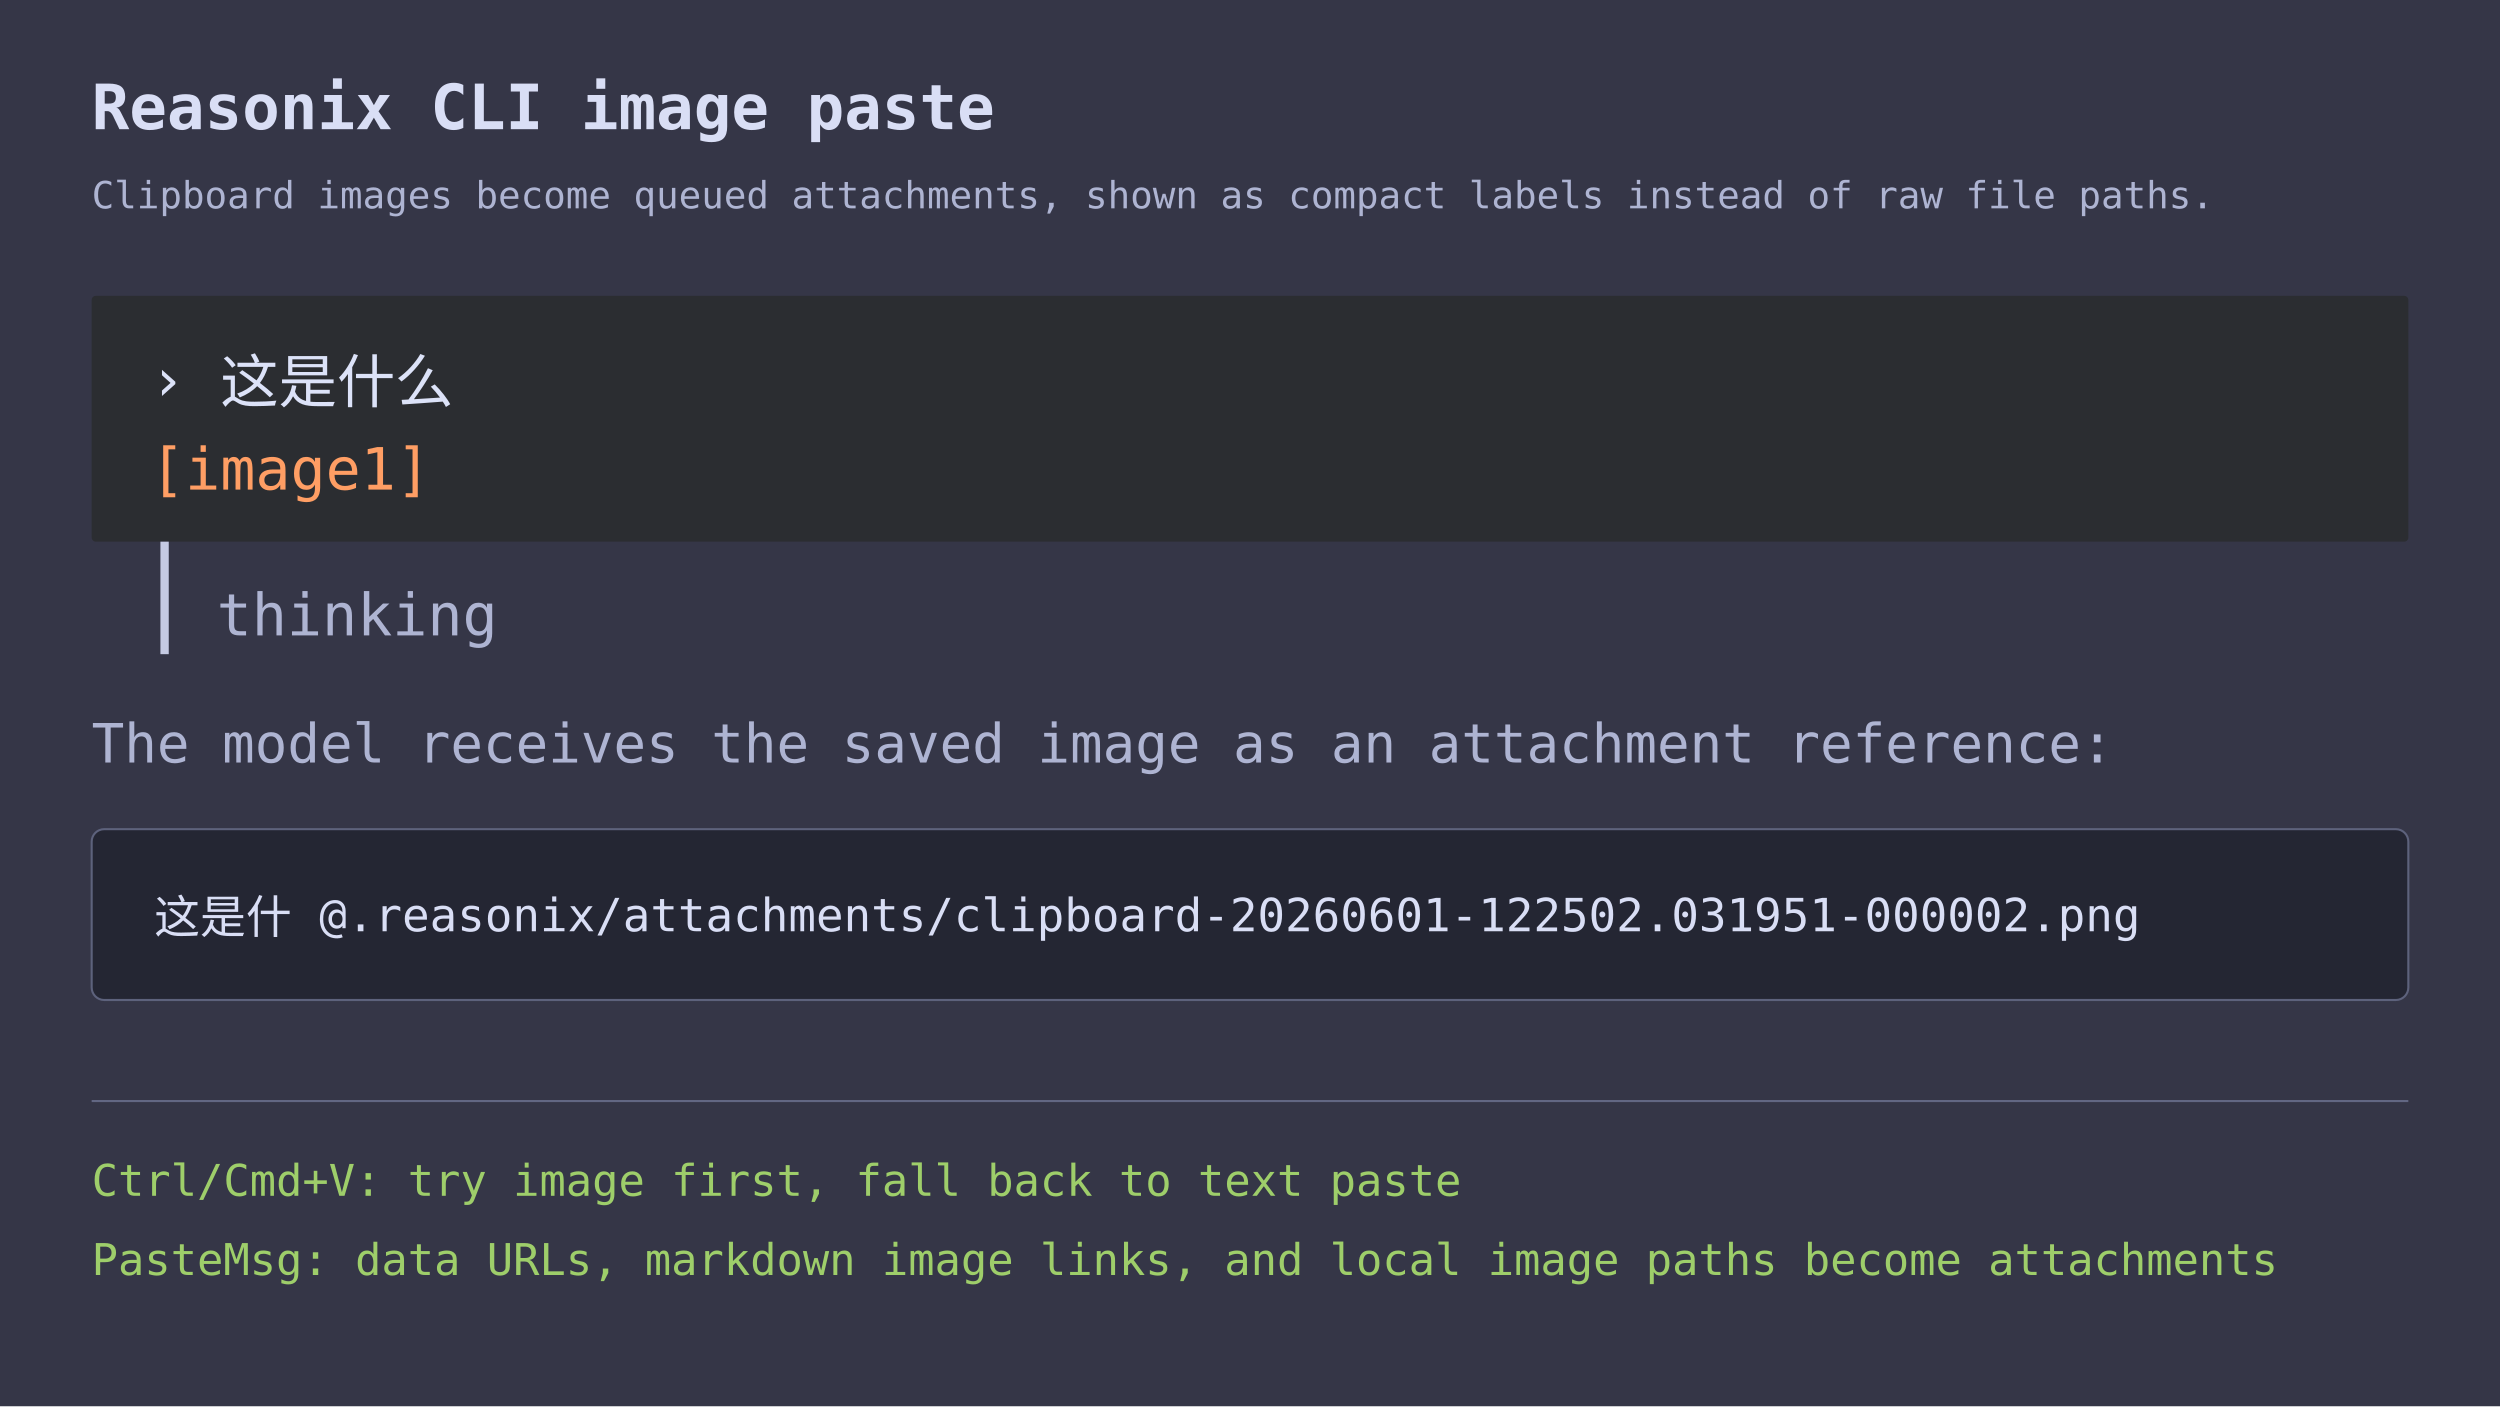
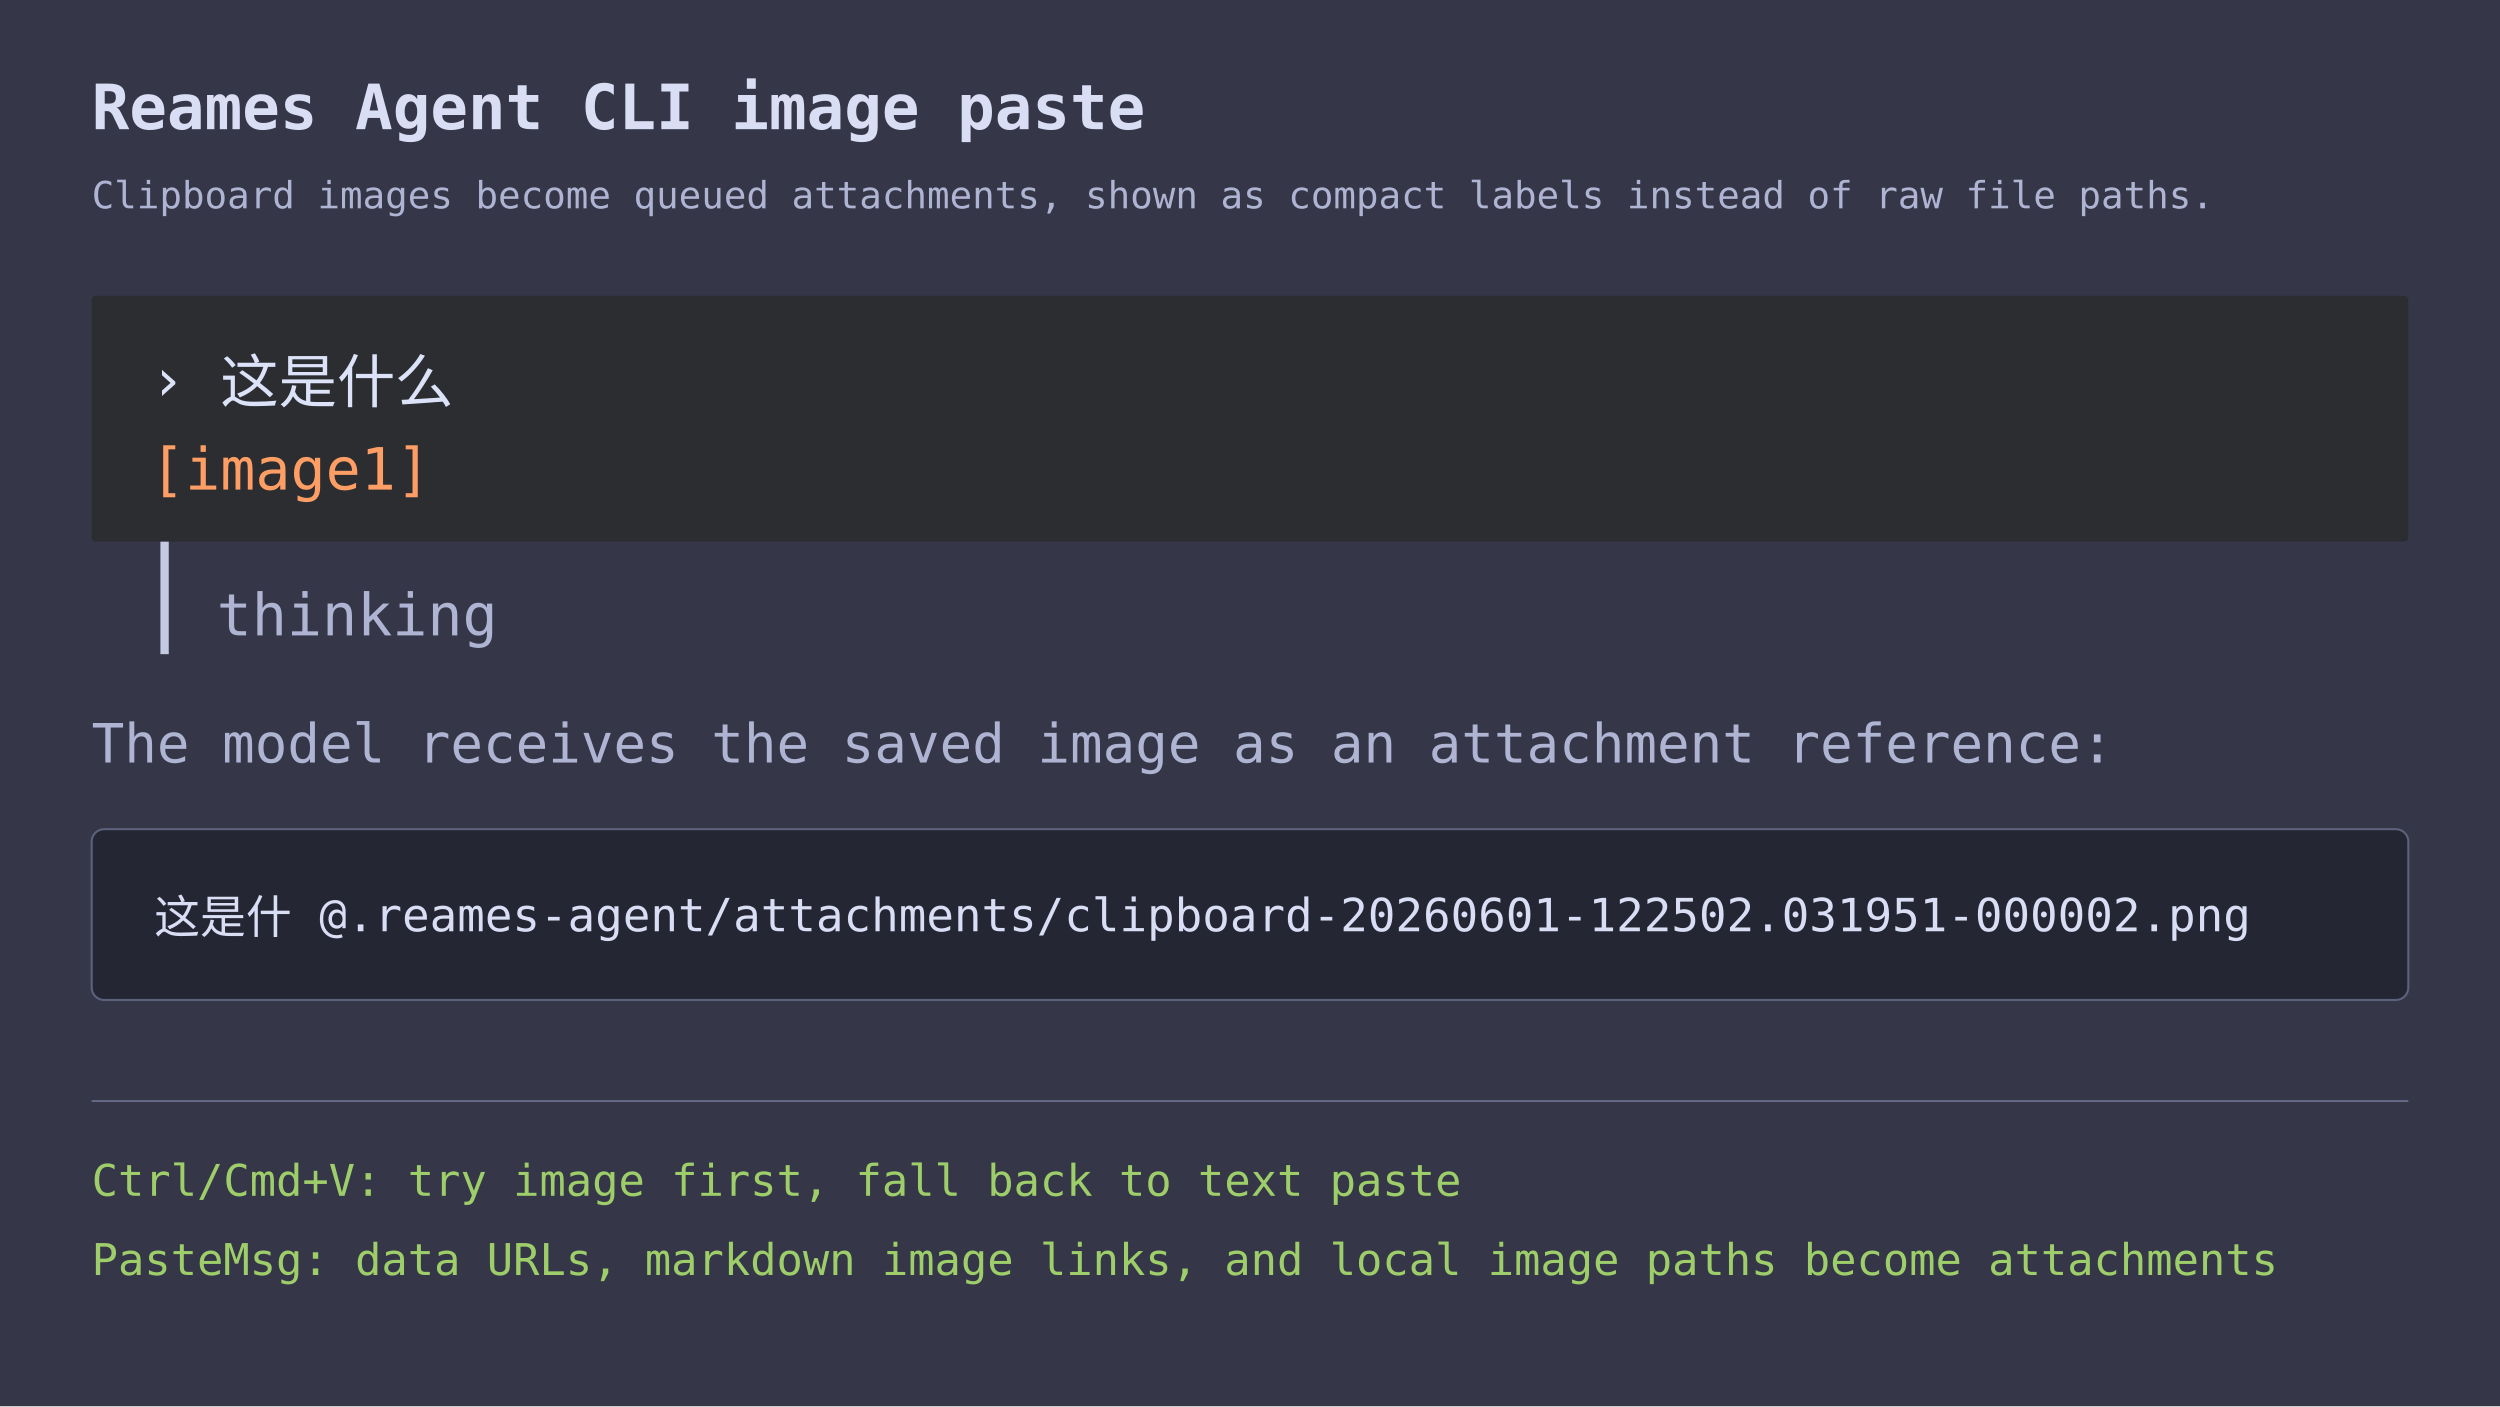
<svg xmlns="http://www.w3.org/2000/svg" width="1200" height="675" viewBox="0 0 1200 675" role="img" aria-label="CLI image paste attachment effect">
  <rect width="1200" height="675" fill="#353647" />
-   <text x="44" y="62" fill="#d9def5" font-family="ui-monospace, SFMono-Regular, Menlo, Monaco, Consolas, monospace" font-size="30" font-weight="700">Reasonix CLI image paste</text>
+   <text x="44" y="62" fill="#d9def5" font-family="ui-monospace, SFMono-Regular, Menlo, Monaco, Consolas, monospace" font-size="30" font-weight="700">Reames Agent CLI image paste</text>
  <text x="44" y="100" fill="#aeb4d2" font-family="ui-monospace, SFMono-Regular, Menlo, Monaco, Consolas, monospace" font-size="18">Clipboard images become queued attachments, shown as compact labels instead of raw file paths.</text>
  <rect x="44" y="142" width="1112" height="118" rx="2" fill="#2b2d31" />
  <text x="72" y="192" fill="#dce2f8" font-family="ui-monospace, SFMono-Regular, Menlo, Monaco, Consolas, monospace" font-size="28">› 这是什么</text>
  <text x="72" y="235" fill="#ff9e64" font-family="ui-monospace, SFMono-Regular, Menlo, Monaco, Consolas, monospace" font-size="28">[image1]</text>
  <path d="M79 260 L79 314" stroke="#c5cae3" stroke-width="4" />
  <text x="104" y="305" fill="#aeb4d2" font-family="ui-monospace, SFMono-Regular, Menlo, Monaco, Consolas, monospace" font-size="28">thinking</text>
  <text x="44" y="366" fill="#aeb4d2" font-family="ui-monospace, SFMono-Regular, Menlo, Monaco, Consolas, monospace" font-size="26">The model receives the saved image as an attachment reference:</text>
  <rect x="44" y="398" width="1112" height="82" rx="6" fill="#242633" stroke="#5d627c" />
-   <text x="74" y="448" fill="#d9def5" font-family="ui-monospace, SFMono-Regular, Menlo, Monaco, Consolas, monospace" font-size="22">这是什 @.reasonix/attachments/clipboard-20260601-122502.031951-000002.png</text>
+   <text x="74" y="448" fill="#d9def5" font-family="ui-monospace, SFMono-Regular, Menlo, Monaco, Consolas, monospace" font-size="22">这是什 @.reames-agent/attachments/clipboard-20260601-122502.031951-000002.png</text>
  <rect x="44" y="528" width="1112" height="1" fill="#626783" />
  <text x="44" y="574" fill="#9ece6a" font-family="ui-monospace, SFMono-Regular, Menlo, Monaco, Consolas, monospace" font-size="21">Ctrl/Cmd+V: try image first, fall back to text paste</text>
  <text x="44" y="612" fill="#9ece6a" font-family="ui-monospace, SFMono-Regular, Menlo, Monaco, Consolas, monospace" font-size="21">PasteMsg: data URLs, markdown image links, and local image paths become attachments</text>
</svg>
